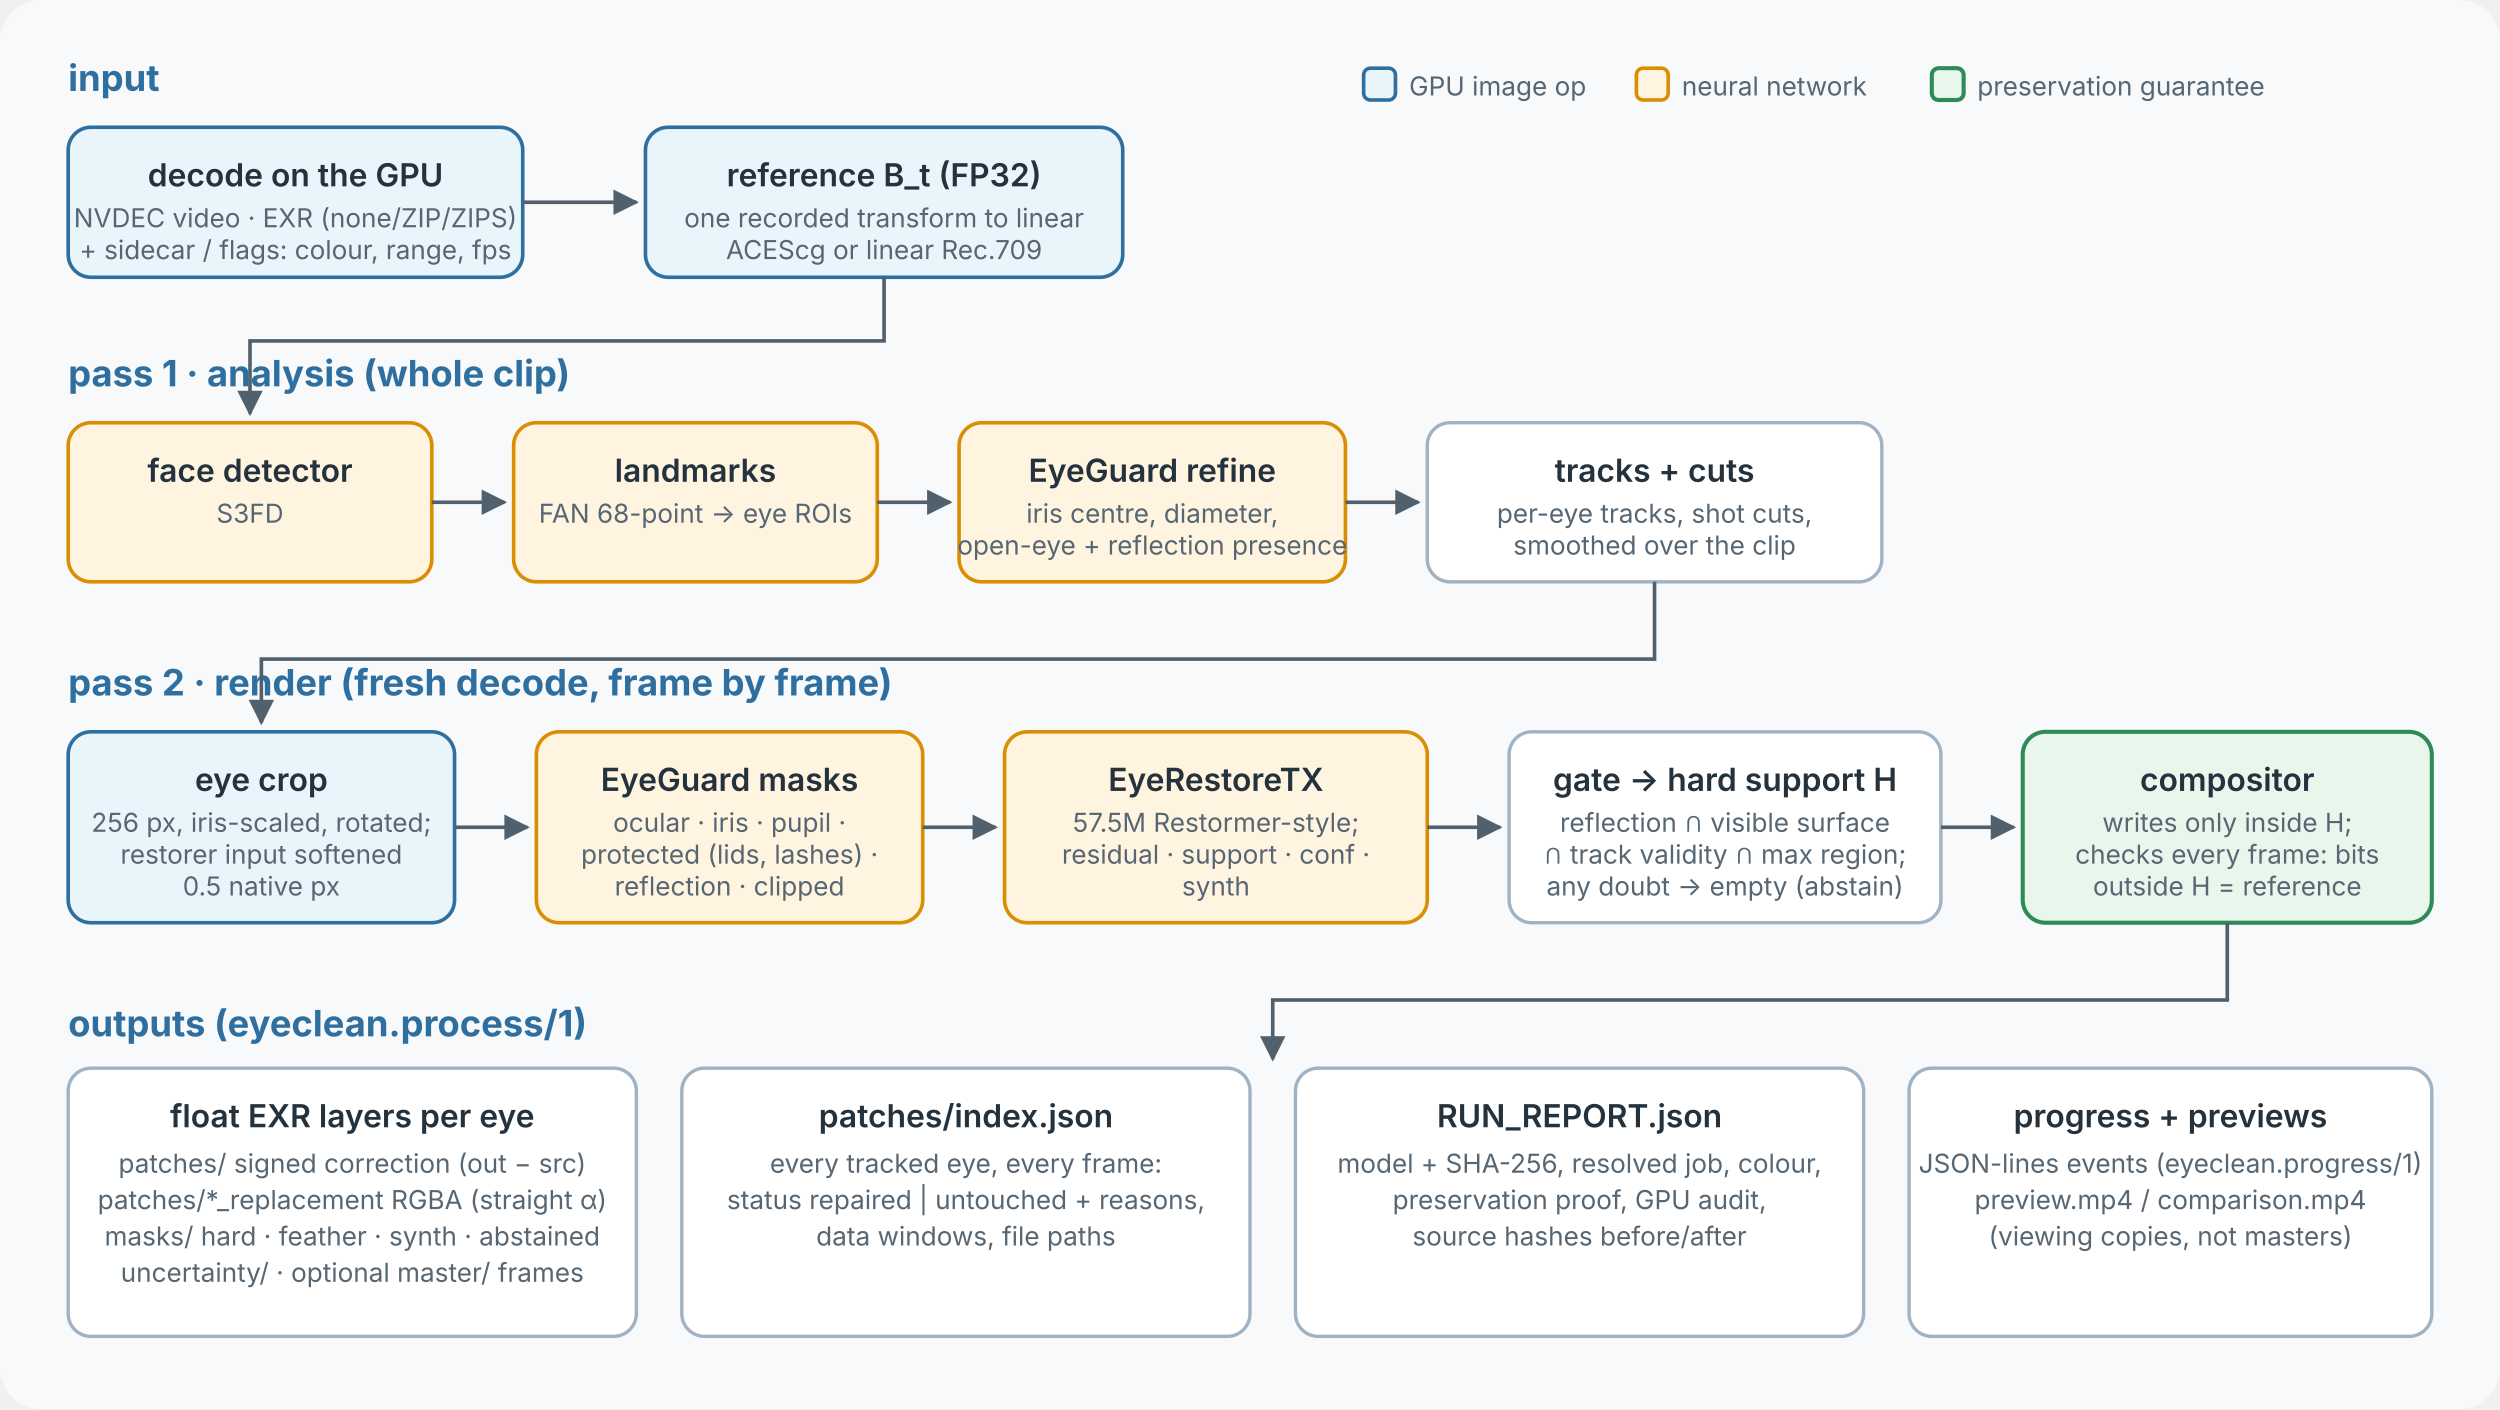
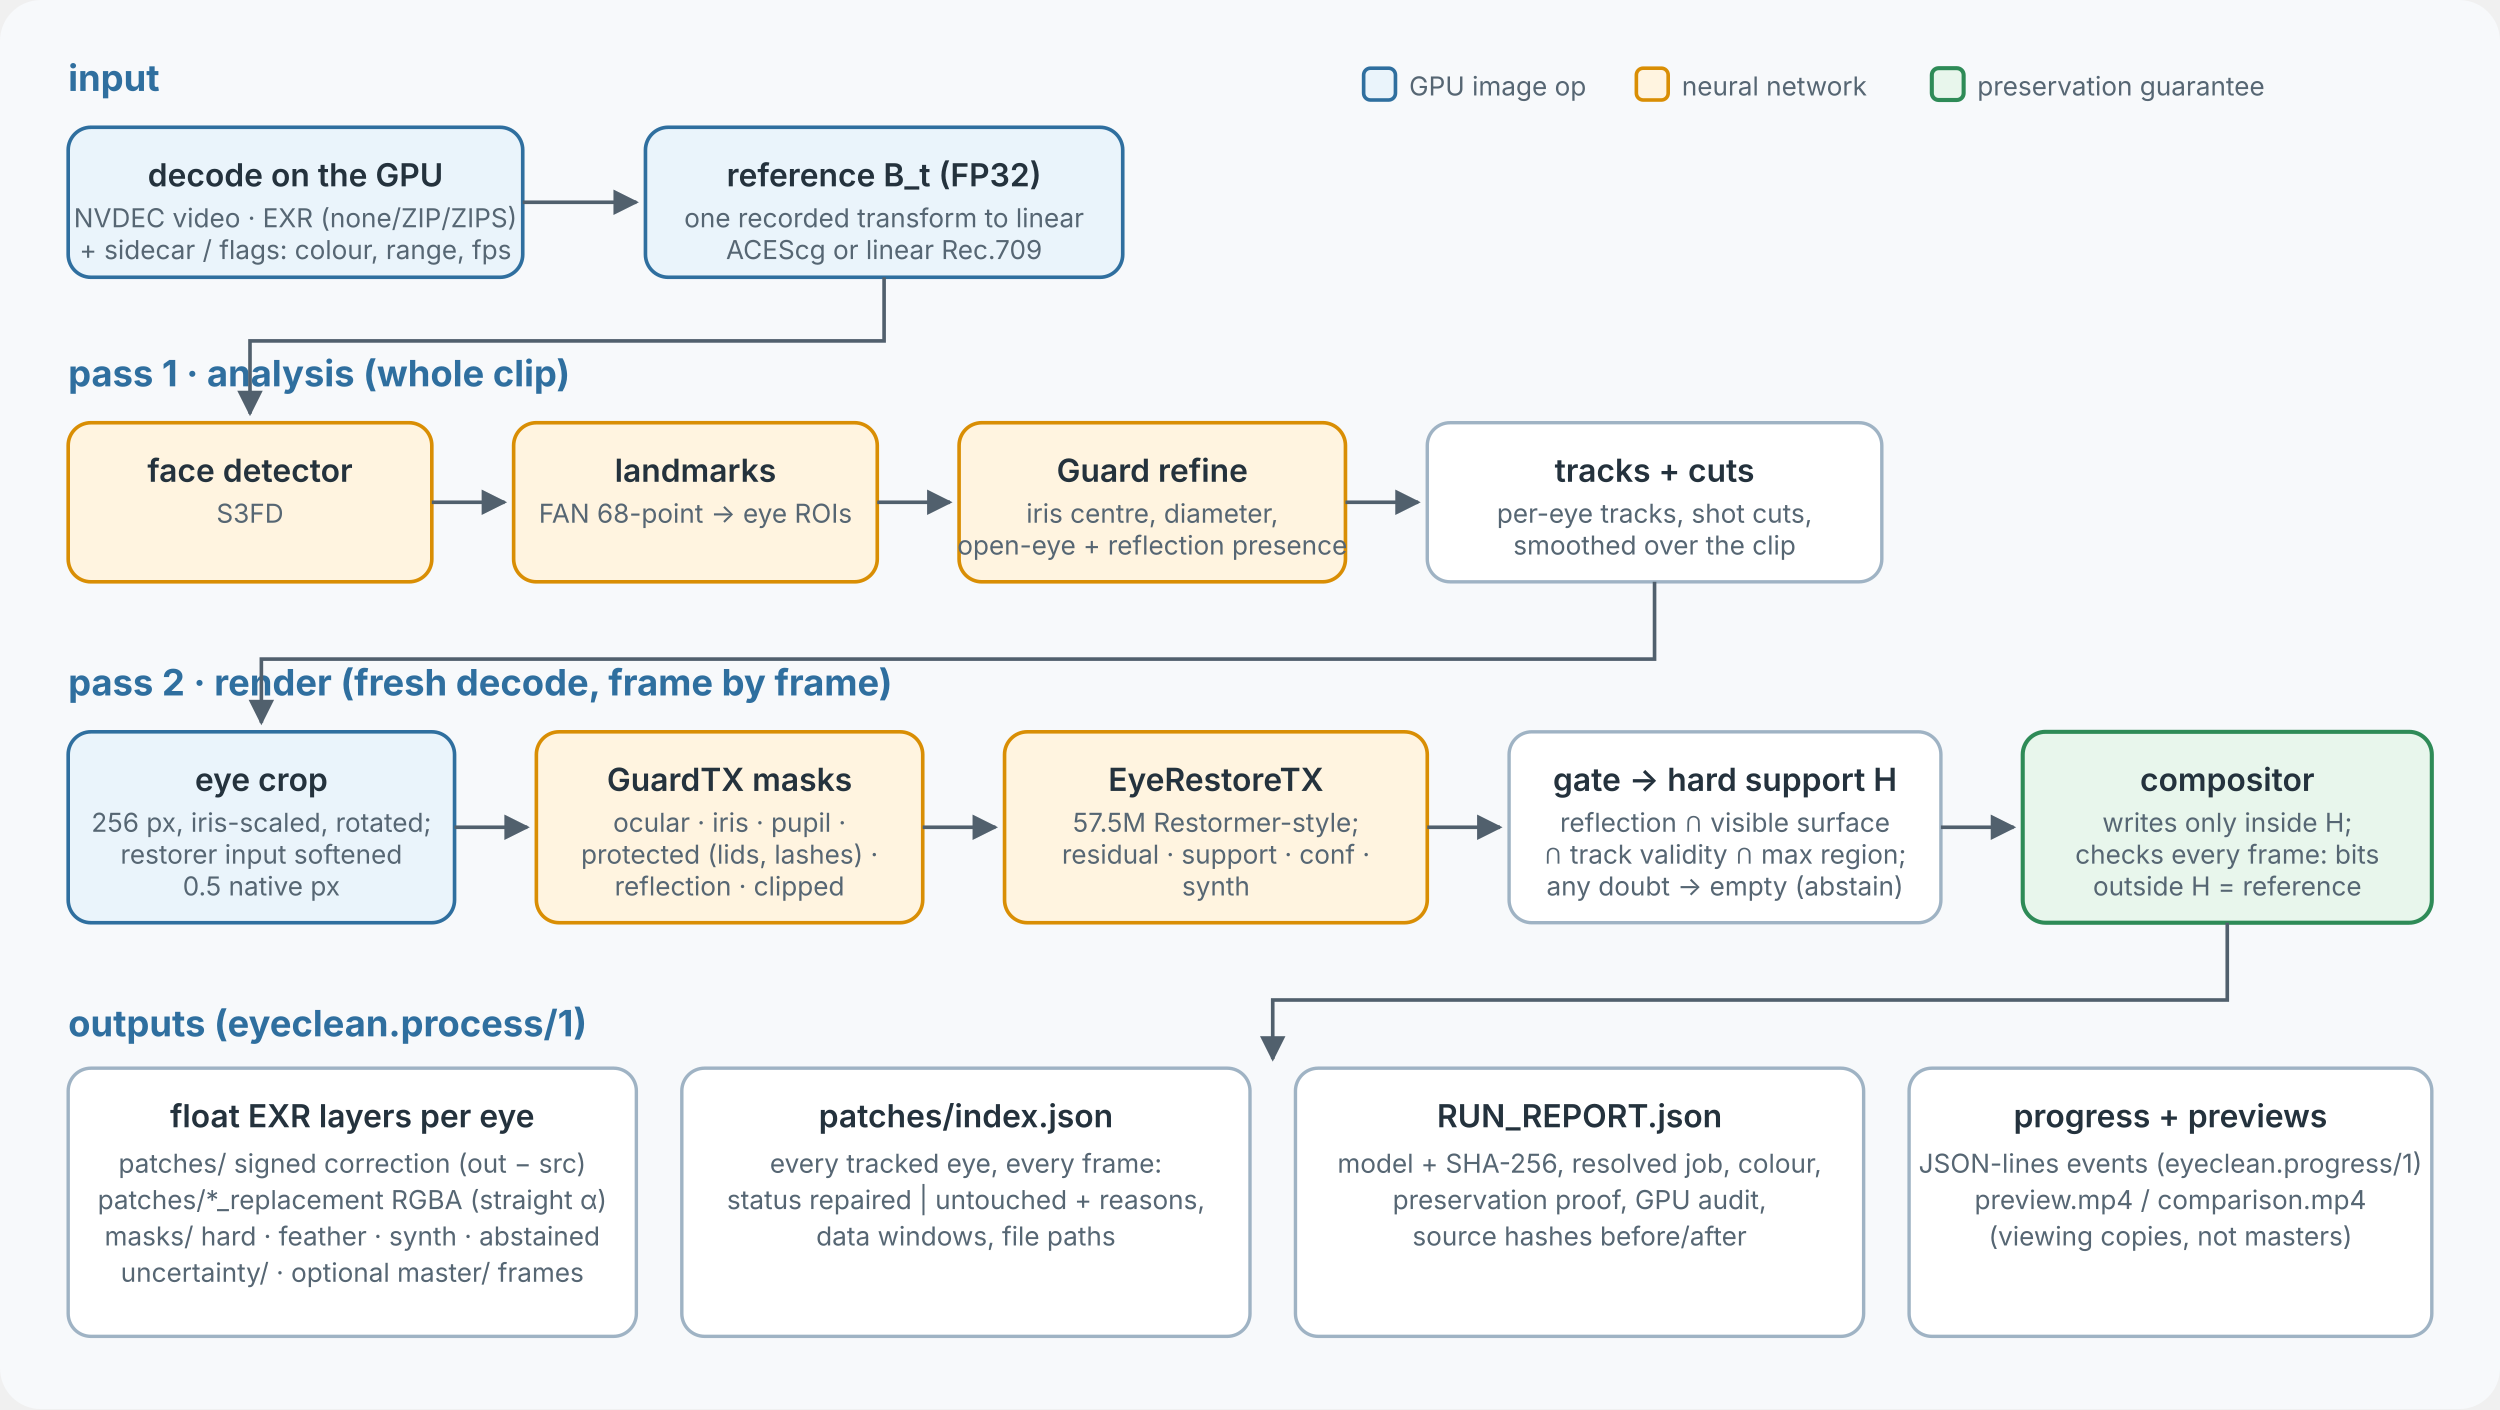
<svg xmlns="http://www.w3.org/2000/svg" viewBox="0 0 1100 620" width="1100" height="620" font-family="Inter, Segoe UI, Helvetica, Arial, sans-serif">
  <defs>
    <marker id="a" viewBox="0 0 10 10" refX="9" refY="5" markerWidth="7" markerHeight="7" orient="auto">
      <path d="M0 0L10 5L0 10Z" fill="#51606d" />
    </marker>
    <style>
      .box{fill:#ffffff;stroke:#9fb3c4;stroke-width:1.5}
      .gpu{fill:#eaf4fb;stroke:#2f6f9f;stroke-width:1.6}
      .net{fill:#fff4e0;stroke:#d98e04;stroke-width:1.6}
      .safe{fill:#e8f6ec;stroke:#2e8b57;stroke-width:1.8}
      .t{font-size:14px;fill:#24323d;font-weight:600}
      .s{font-size:11.5px;fill:#566673}
      .h{font-size:16px;fill:#2f6f9f;font-weight:700}
      .l{stroke:#51606d;stroke-width:1.6;fill:none;marker-end:url(#a)}
    </style>
  </defs>
  <rect width="1100" height="620" rx="18" fill="#f7f9fb" />
  <text x="30" y="40" class="h">input</text>
  <rect x="30" y="56" width="200" height="66" rx="10" class="gpu" />
  <text x="130" y="82" text-anchor="middle" class="t">decode on the GPU</text>
  <text x="130" y="100" text-anchor="middle" class="s">NVDEC video · EXR (none/ZIP/ZIPS)</text>
  <text x="130" y="114" text-anchor="middle" class="s">+ sidecar / flags: colour, range, fps</text>
  <path d="M230 89H280" class="l" />
  <rect x="284" y="56" width="210" height="66" rx="10" class="gpu" />
  <text x="389" y="82" text-anchor="middle" class="t">reference B_t (FP32)</text>
  <text x="389" y="100" text-anchor="middle" class="s">one recorded transform to linear</text>
  <text x="389" y="114" text-anchor="middle" class="s">ACEScg or linear Rec.709</text>
  <text x="30" y="170" class="h">pass 1 · analysis (whole clip)</text>
  <rect x="30" y="186" width="160" height="70" rx="10" class="net" />
  <text x="110" y="212" text-anchor="middle" class="t">face detector</text>
  <text x="110" y="230" text-anchor="middle" class="s">S3FD</text>
  <path d="M190 221H222" class="l" />
  <rect x="226" y="186" width="160" height="70" rx="10" class="net" />
  <text x="306" y="212" text-anchor="middle" class="t">landmarks</text>
  <text x="306" y="230" text-anchor="middle" class="s">FAN 68-point → eye ROIs</text>
  <path d="M386 221H418" class="l" />
  <rect x="422" y="186" width="170" height="70" rx="10" class="net" />
-   <text x="507" y="212" text-anchor="middle" class="t">EyeGuard refine</text>
+   <text x="507" y="212" text-anchor="middle" class="t">Guard refine</text>
  <text x="507" y="230" text-anchor="middle" class="s">iris centre, diameter,</text>
  <text x="507" y="244" text-anchor="middle" class="s">open-eye + reflection presence</text>
  <path d="M592 221H624" class="l" />
  <rect x="628" y="186" width="200" height="70" rx="10" class="box" />
  <text x="728" y="212" text-anchor="middle" class="t">tracks + cuts</text>
  <text x="728" y="230" text-anchor="middle" class="s">per-eye tracks, shot cuts,</text>
  <text x="728" y="244" text-anchor="middle" class="s">smoothed over the clip</text>
  <path d="M389 122V150H110V182" class="l" />
  <text x="30" y="306" class="h">pass 2 · render (fresh decode, frame by frame)</text>
  <rect x="30" y="322" width="170" height="84" rx="10" class="gpu" />
  <text x="115" y="348" text-anchor="middle" class="t">eye crop</text>
  <text x="115" y="366" text-anchor="middle" class="s">256 px, iris-scaled, rotated;</text>
  <text x="115" y="380" text-anchor="middle" class="s">restorer input softened</text>
  <text x="115" y="394" text-anchor="middle" class="s">0.5 native px</text>
  <path d="M200 364H232" class="l" />
  <rect x="236" y="322" width="170" height="84" rx="10" class="net" />
-   <text x="321" y="348" text-anchor="middle" class="t">EyeGuard masks</text>
+   <text x="321" y="348" text-anchor="middle" class="t">GuardTX masks</text>
  <text x="321" y="366" text-anchor="middle" class="s">ocular · iris · pupil ·</text>
  <text x="321" y="380" text-anchor="middle" class="s">protected (lids, lashes) ·</text>
  <text x="321" y="394" text-anchor="middle" class="s">reflection · clipped</text>
  <path d="M406 364H438" class="l" />
  <rect x="442" y="322" width="186" height="84" rx="10" class="net" />
  <text x="535" y="348" text-anchor="middle" class="t">EyeRestoreTX</text>
  <text x="535" y="366" text-anchor="middle" class="s">57.5M Restormer-style;</text>
  <text x="535" y="380" text-anchor="middle" class="s">residual · support · conf ·</text>
  <text x="535" y="394" text-anchor="middle" class="s">synth</text>
  <path d="M628 364H660" class="l" />
  <rect x="664" y="322" width="190" height="84" rx="10" class="box" />
  <text x="759" y="348" text-anchor="middle" class="t">gate → hard support H</text>
  <text x="759" y="366" text-anchor="middle" class="s">reflection ∩ visible surface</text>
  <text x="759" y="380" text-anchor="middle" class="s">∩ track validity ∩ max region;</text>
  <text x="759" y="394" text-anchor="middle" class="s">any doubt → empty (abstain)</text>
  <path d="M728 256V290H115V318" class="l" />
  <path d="M854 364H886" class="l" />
  <rect x="890" y="322" width="180" height="84" rx="10" class="safe" />
  <text x="980" y="348" text-anchor="middle" class="t">compositor</text>
  <text x="980" y="366" text-anchor="middle" class="s">writes only inside H;</text>
  <text x="980" y="380" text-anchor="middle" class="s">checks every frame: bits</text>
  <text x="980" y="394" text-anchor="middle" class="s">outside H = reference</text>
  <text x="30" y="456" class="h">outputs (eyeclean.process/1)</text>
  <path d="M980 406V440H560V466" class="l" />
  <rect x="30" y="470" width="250" height="118" rx="10" class="box" />
  <text x="155" y="496" text-anchor="middle" class="t">float EXR layers per eye</text>
  <text x="155" y="516" text-anchor="middle" class="s">patches/ signed correction (out − src)</text>
  <text x="155" y="532" text-anchor="middle" class="s">patches/*_replacement RGBA (straight α)</text>
  <text x="155" y="548" text-anchor="middle" class="s">masks/ hard · feather · synth · abstained</text>
  <text x="155" y="564" text-anchor="middle" class="s">uncertainty/ · optional master/ frames</text>
  <rect x="300" y="470" width="250" height="118" rx="10" class="box" />
  <text x="425" y="496" text-anchor="middle" class="t">patches/index.json</text>
  <text x="425" y="516" text-anchor="middle" class="s">every tracked eye, every frame:</text>
  <text x="425" y="532" text-anchor="middle" class="s">status repaired | untouched + reasons,</text>
  <text x="425" y="548" text-anchor="middle" class="s">data windows, file paths</text>
  <rect x="570" y="470" width="250" height="118" rx="10" class="box" />
  <text x="695" y="496" text-anchor="middle" class="t">RUN_REPORT.json</text>
  <text x="695" y="516" text-anchor="middle" class="s">model + SHA-256, resolved job, colour,</text>
  <text x="695" y="532" text-anchor="middle" class="s">preservation proof, GPU audit,</text>
  <text x="695" y="548" text-anchor="middle" class="s">source hashes before/after</text>
  <rect x="840" y="470" width="230" height="118" rx="10" class="box" />
  <text x="955" y="496" text-anchor="middle" class="t">progress + previews</text>
  <text x="955" y="516" text-anchor="middle" class="s">JSON-lines events (eyeclean.progress/1)</text>
  <text x="955" y="532" text-anchor="middle" class="s">preview.mp4 / comparison.mp4</text>
  <text x="955" y="548" text-anchor="middle" class="s">(viewing copies, not masters)</text>
  <g font-size="11.5" fill="#566673">
    <rect x="600" y="30" width="14" height="14" rx="3" class="gpu" />
    <text x="620" y="42">GPU image op</text>
    <rect x="720" y="30" width="14" height="14" rx="3" class="net" />
    <text x="740" y="42">neural network</text>
    <rect x="850" y="30" width="14" height="14" rx="3" class="safe" />
    <text x="870" y="42">preservation guarantee</text>
  </g>
</svg>
